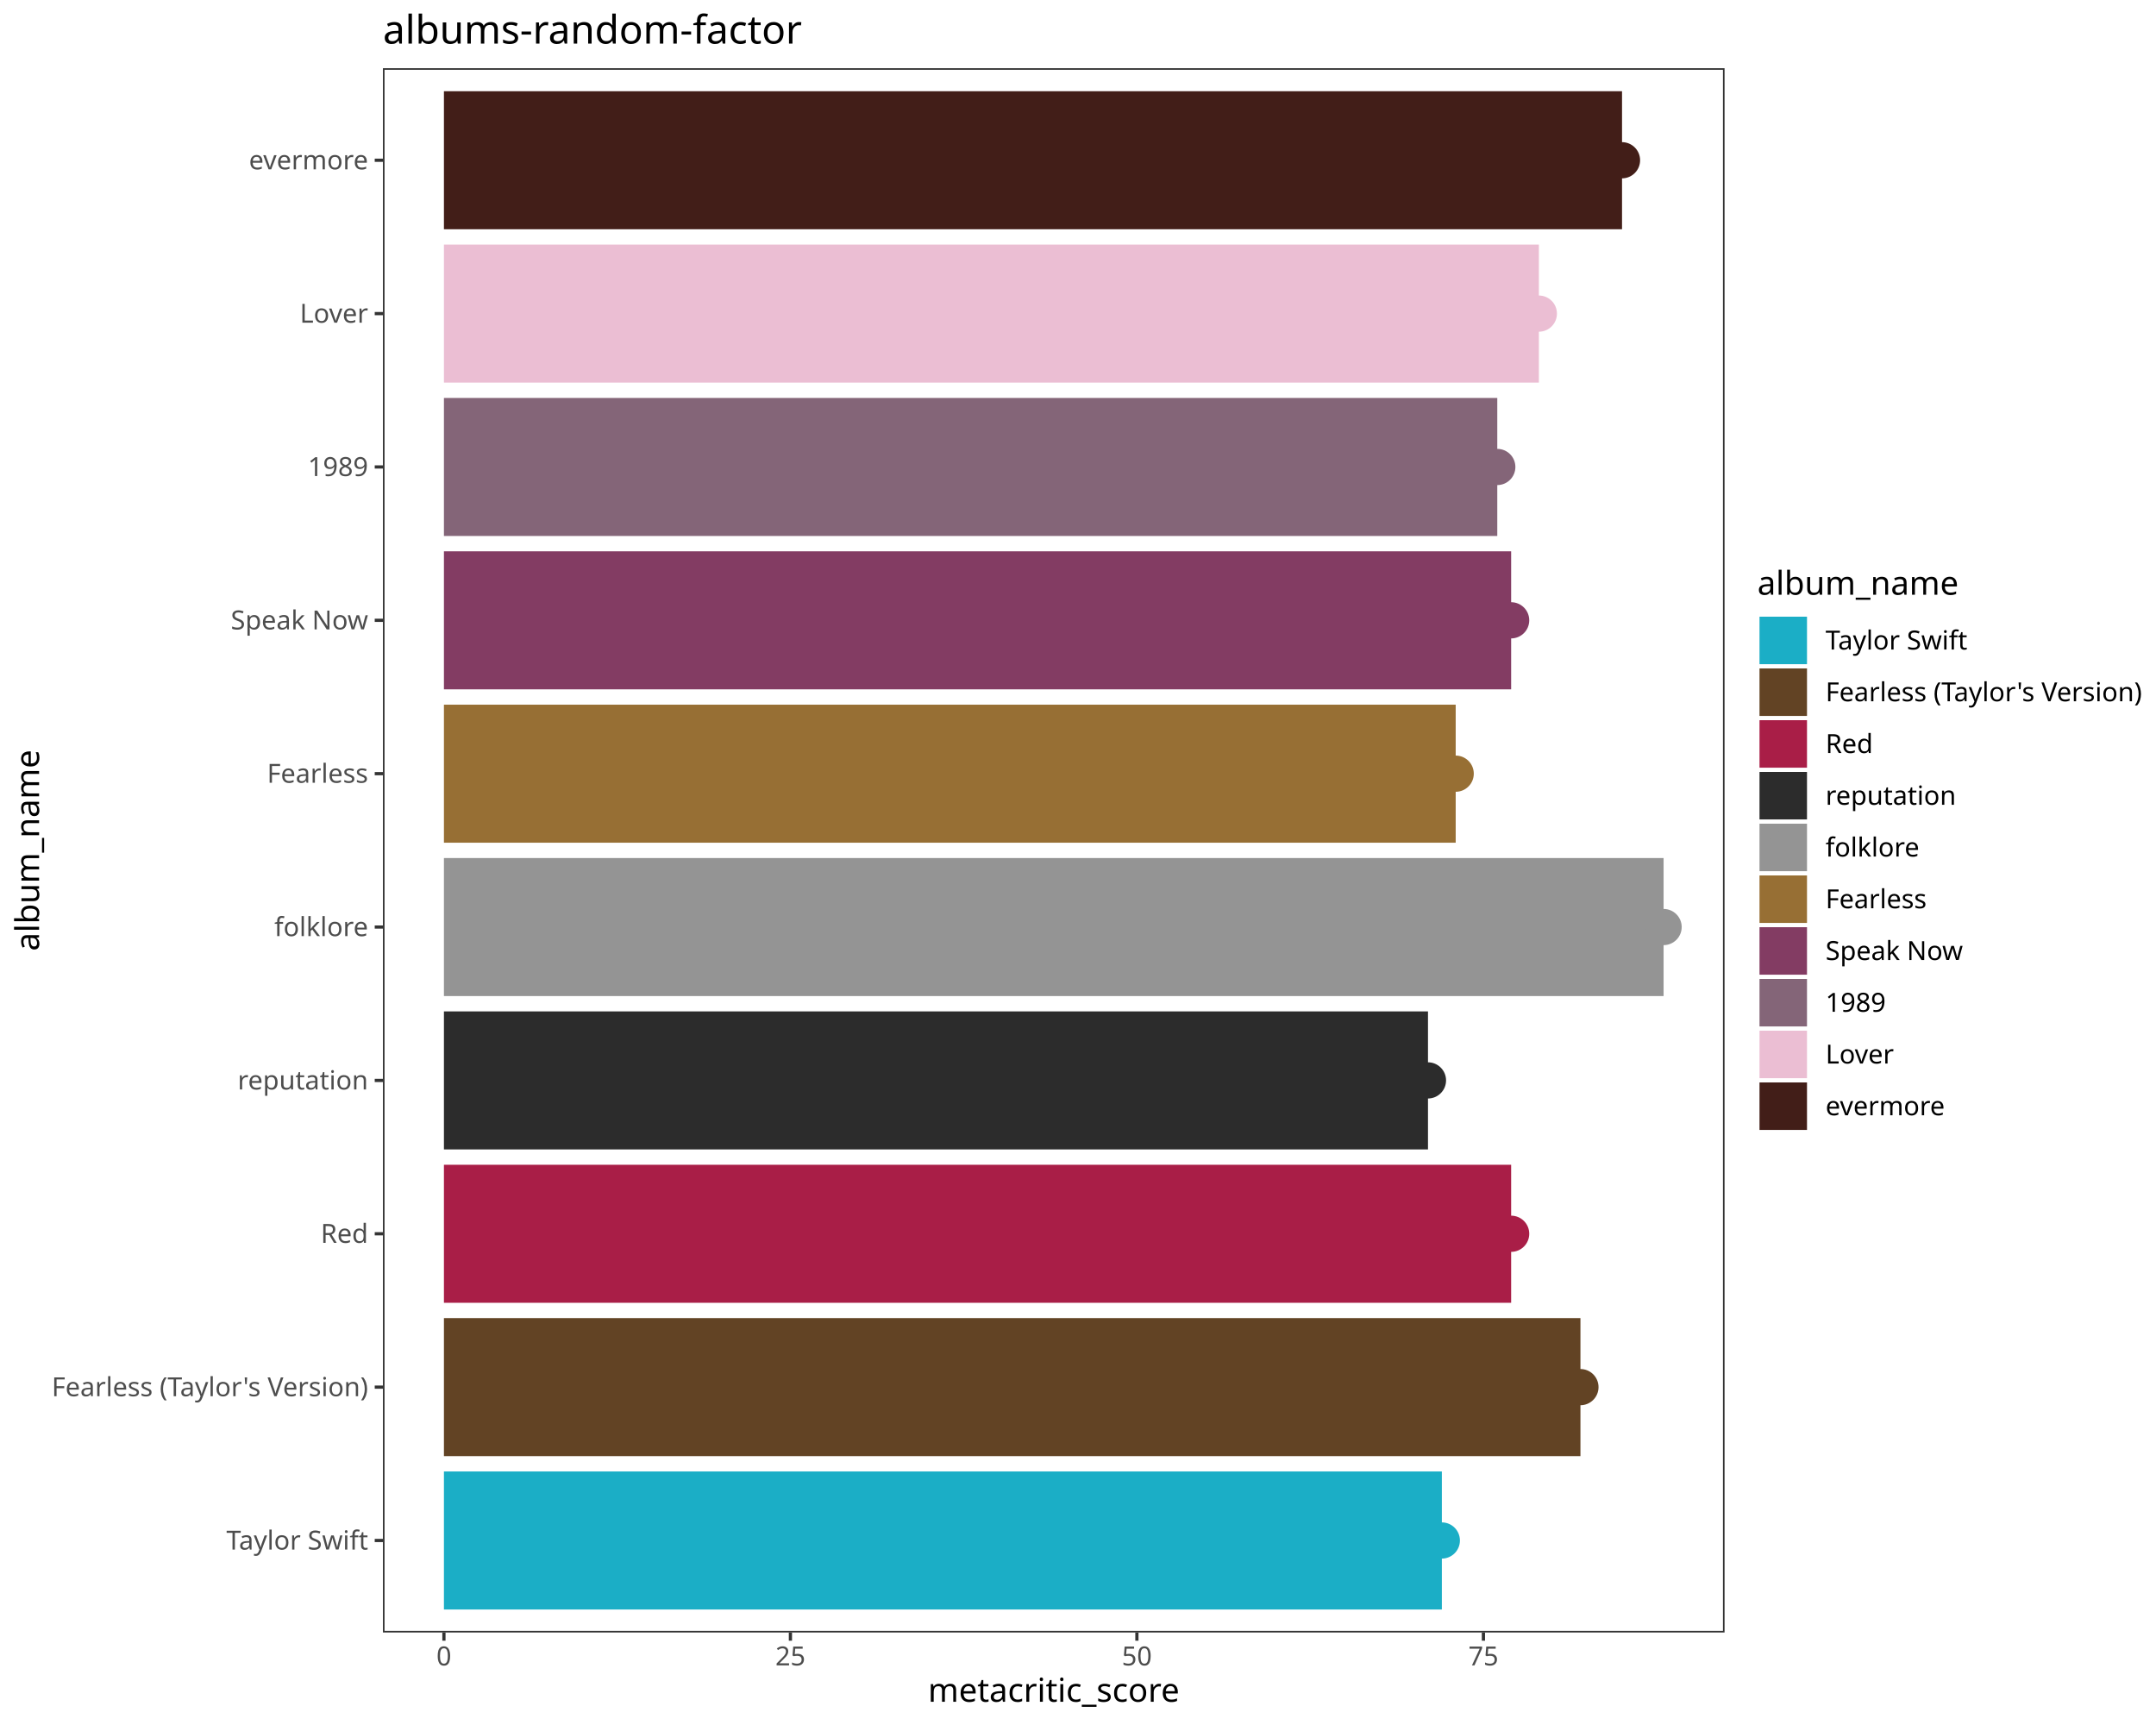
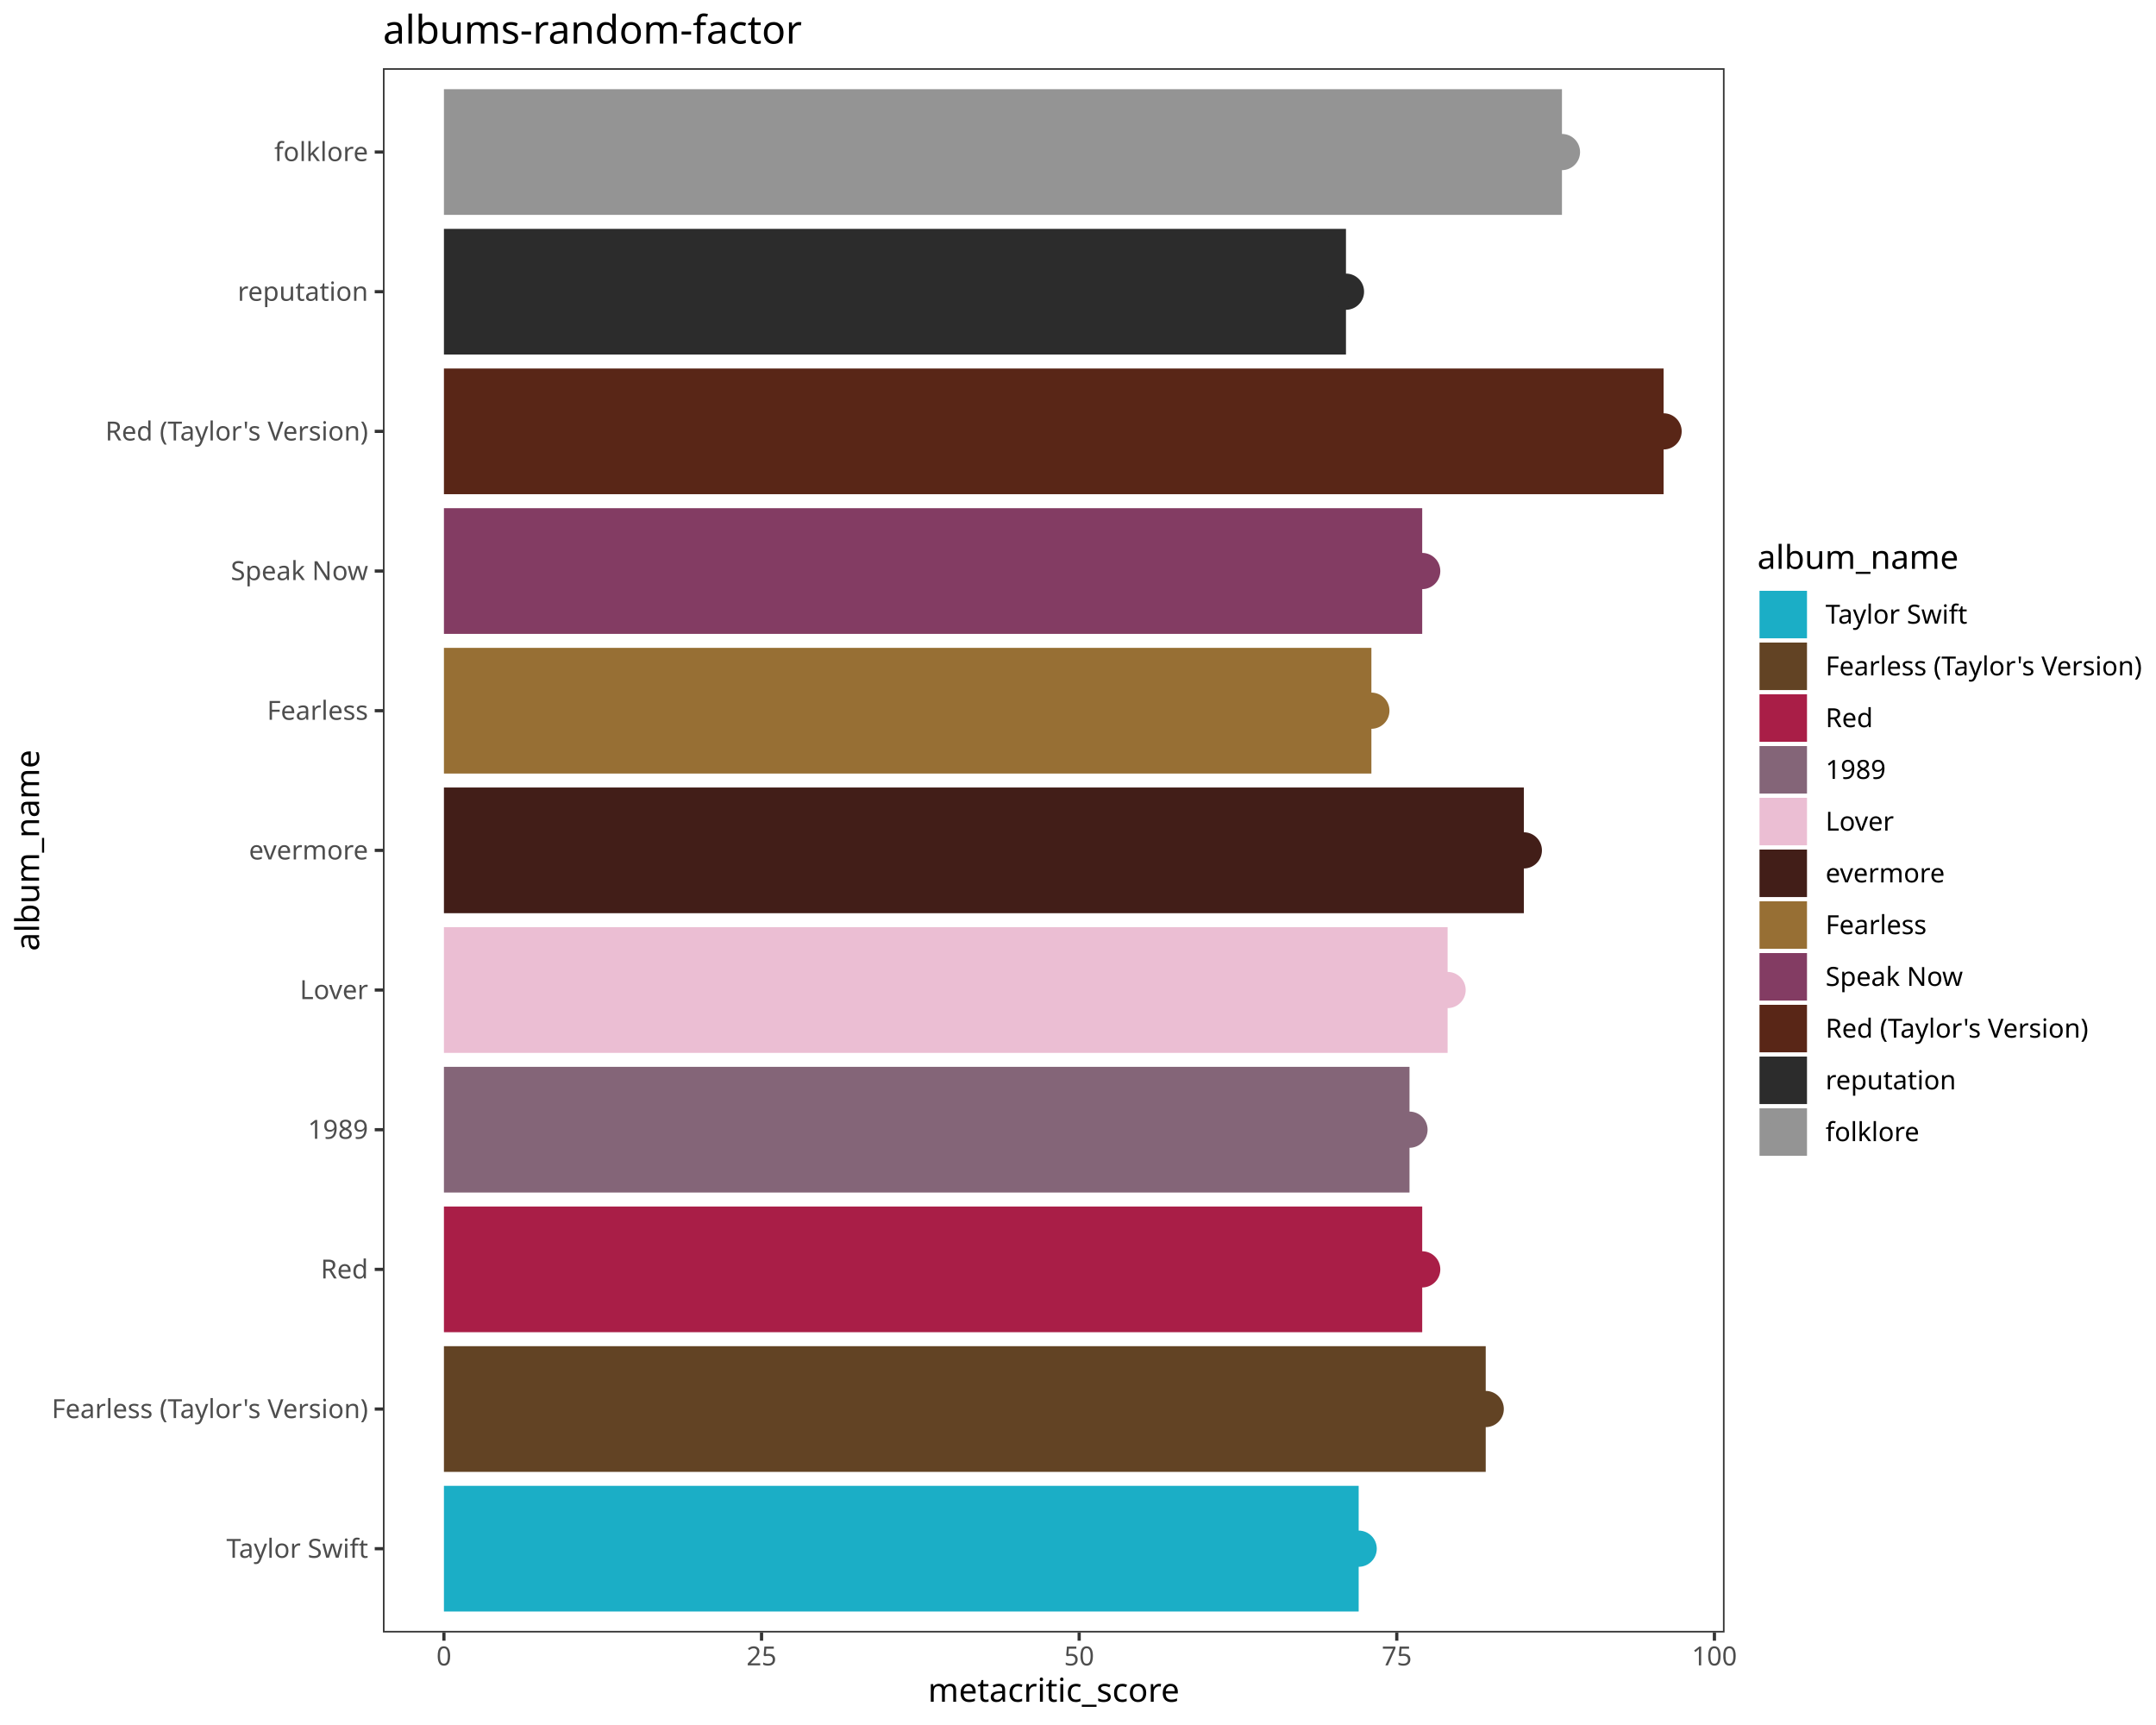
<svg xmlns="http://www.w3.org/2000/svg" class="svglite" data-engine-version="2.0" width="720.00pt" height="576.00pt" viewBox="0 0 720.00 576.00">
  <defs>
    <style type="text/css">
    .svglite line, .svglite polyline, .svglite polygon, .svglite path, .svglite rect, .svglite circle {
      fill: none;
      stroke: #000000;
      stroke-linecap: round;
      stroke-linejoin: round;
      stroke-miterlimit: 10.00;
    }
  </style>
  </defs>
  <rect width="100%" height="100%" style="stroke: none; fill: #FFFFFF;" />
  <defs>
    <clipPath id="cpMC4wMHw3MjAuMDB8MC4wMHw1NzYuMDA=">
      <rect x="0.00" y="0.00" width="720.00" height="576.00" />
    </clipPath>
  </defs>
  <g clip-path="url(#cpMC4wMHw3MjAuMDB8MC4wMHw1NzYuMDA=)">
    <rect x="0.00" y="0.00" width="720.00" height="576.00" style="stroke-width: 1.07; stroke: #FFFFFF; fill: #FFFFFF;" />
  </g>
  <defs>
    <clipPath id="cpMTI3Ljg4fDU3NS45M3wyMi43OHw1NDUuMTE=">
      <rect x="127.88" y="22.78" width="448.04" height="522.33" />
    </clipPath>
  </defs>
  <g clip-path="url(#cpMTI3Ljg4fDU3NS45M3wyMi43OHw1NDUuMTE=)">
    <rect x="127.88" y="22.78" width="448.04" height="522.33" style="stroke-width: 1.07; stroke: none; fill: #FFFFFF;" />
-     <rect x="148.25" y="491.34" width="333.26" height="46.09" style="stroke-width: 1.07; stroke: none; stroke-linecap: square; stroke-linejoin: miter; fill: #1BAEC6;" />
-     <rect x="148.25" y="235.30" width="337.88" height="46.09" style="stroke-width: 1.07; stroke: none; stroke-linecap: square; stroke-linejoin: miter; fill: #976F34;" />
-     <rect x="148.25" y="184.09" width="356.40" height="46.09" style="stroke-width: 1.07; stroke: none; stroke-linecap: square; stroke-linejoin: miter; fill: #833C63;" />
-     <rect x="148.25" y="388.93" width="356.40" height="46.09" style="stroke-width: 1.07; stroke: none; stroke-linecap: square; stroke-linejoin: miter; fill: #A91E47;" />
-     <rect x="148.25" y="132.88" width="351.77" height="46.09" style="stroke-width: 1.07; stroke: none; stroke-linecap: square; stroke-linejoin: miter; fill: #846578;" />
-     <rect x="148.25" y="337.72" width="328.63" height="46.09" style="stroke-width: 1.07; stroke: none; stroke-linecap: square; stroke-linejoin: miter; fill: #2C2C2C;" />
-     <rect x="148.25" y="81.67" width="365.66" height="46.09" style="stroke-width: 1.07; stroke: none; stroke-linecap: square; stroke-linejoin: miter; fill: #EBBED3;" />
-     <rect x="148.25" y="286.51" width="407.31" height="46.09" style="stroke-width: 1.07; stroke: none; stroke-linecap: square; stroke-linejoin: miter; fill: #949494;" />
-     <rect x="148.25" y="30.46" width="393.43" height="46.09" style="stroke-width: 1.07; stroke: none; stroke-linecap: square; stroke-linejoin: miter; fill: #421E18;" />
-     <rect x="148.25" y="440.13" width="379.54" height="46.09" style="stroke-width: 1.07; stroke: none; stroke-linecap: square; stroke-linejoin: miter; fill: #624324;" />
-     <circle cx="481.50" cy="514.39" r="5.69" style="stroke-width: 0.71; stroke: #1BAEC6; fill: #1BAEC6;" />
-     <circle cx="486.13" cy="258.34" r="5.69" style="stroke-width: 0.71; stroke: #976F34; fill: #976F34;" />
-     <circle cx="504.65" cy="207.13" r="5.69" style="stroke-width: 0.71; stroke: #833C63; fill: #833C63;" />
-     <circle cx="504.65" cy="411.97" r="5.69" style="stroke-width: 0.71; stroke: #A91E47; fill: #A91E47;" />
-     <circle cx="500.02" cy="155.93" r="5.69" style="stroke-width: 0.71; stroke: #846578; fill: #846578;" />
-     <circle cx="476.87" cy="360.76" r="5.69" style="stroke-width: 0.71; stroke: #2C2C2C; fill: #2C2C2C;" />
-     <circle cx="513.90" cy="104.72" r="5.69" style="stroke-width: 0.71; stroke: #EBBED3; fill: #EBBED3;" />
-     <circle cx="555.56" cy="309.55" r="5.69" style="stroke-width: 0.71; stroke: #949494; fill: #949494;" />
-     <circle cx="541.67" cy="53.51" r="5.69" style="stroke-width: 0.71; stroke: #421E18; fill: #421E18;" />
-     <circle cx="527.79" cy="463.18" r="5.69" style="stroke-width: 0.71; stroke: #624324; fill: #624324;" />
+     <rect x="148.25" y="496.14" width="305.48" height="41.97" style="stroke-width: 1.07; stroke: none; stroke-linecap: square; stroke-linejoin: miter; fill: #1BAEC6;" />
+     <rect x="148.25" y="216.33" width="309.73" height="41.97" style="stroke-width: 1.07; stroke: none; stroke-linecap: square; stroke-linejoin: miter; fill: #976F34;" />
+     <rect x="148.25" y="169.69" width="326.70" height="41.97" style="stroke-width: 1.07; stroke: none; stroke-linecap: square; stroke-linejoin: miter; fill: #833C63;" />
+     <rect x="148.25" y="402.87" width="326.70" height="41.97" style="stroke-width: 1.07; stroke: none; stroke-linecap: square; stroke-linejoin: miter; fill: #A91E47;" />
+     <rect x="148.25" y="356.23" width="322.46" height="41.97" style="stroke-width: 1.07; stroke: none; stroke-linecap: square; stroke-linejoin: miter; fill: #846578;" />
+     <rect x="148.25" y="76.42" width="301.24" height="41.97" style="stroke-width: 1.07; stroke: none; stroke-linecap: square; stroke-linejoin: miter; fill: #2C2C2C;" />
+     <rect x="148.25" y="309.60" width="335.18" height="41.97" style="stroke-width: 1.07; stroke: none; stroke-linecap: square; stroke-linejoin: miter; fill: #EBBED3;" />
+     <rect x="148.25" y="29.78" width="373.37" height="41.97" style="stroke-width: 1.07; stroke: none; stroke-linecap: square; stroke-linejoin: miter; fill: #949494;" />
+     <rect x="148.25" y="262.96" width="360.64" height="41.97" style="stroke-width: 1.07; stroke: none; stroke-linecap: square; stroke-linejoin: miter; fill: #421E18;" />
+     <rect x="148.25" y="449.51" width="347.91" height="41.97" style="stroke-width: 1.07; stroke: none; stroke-linecap: square; stroke-linejoin: miter; fill: #624324;" />
+     <rect x="148.25" y="123.05" width="407.31" height="41.97" style="stroke-width: 1.07; stroke: none; stroke-linecap: square; stroke-linejoin: miter; fill: #592617;" />
+     <circle cx="453.73" cy="517.13" r="5.69" style="stroke-width: 0.71; stroke: #1BAEC6; fill: #1BAEC6;" />
+     <circle cx="457.97" cy="237.31" r="5.69" style="stroke-width: 0.71; stroke: #976F34; fill: #976F34;" />
+     <circle cx="474.95" cy="190.67" r="5.69" style="stroke-width: 0.71; stroke: #833C63; fill: #833C63;" />
+     <circle cx="474.95" cy="423.86" r="5.69" style="stroke-width: 0.71; stroke: #A91E47; fill: #A91E47;" />
+     <circle cx="470.70" cy="377.22" r="5.69" style="stroke-width: 0.71; stroke: #846578; fill: #846578;" />
+     <circle cx="449.49" cy="97.40" r="5.69" style="stroke-width: 0.71; stroke: #2C2C2C; fill: #2C2C2C;" />
+     <circle cx="483.43" cy="330.58" r="5.69" style="stroke-width: 0.71; stroke: #EBBED3; fill: #EBBED3;" />
+     <circle cx="521.62" cy="50.77" r="5.69" style="stroke-width: 0.71; stroke: #949494; fill: #949494;" />
+     <circle cx="508.89" cy="283.95" r="5.69" style="stroke-width: 0.71; stroke: #421E18; fill: #421E18;" />
+     <circle cx="496.16" cy="470.49" r="5.69" style="stroke-width: 0.71; stroke: #624324; fill: #624324;" />
+     <circle cx="555.56" cy="144.04" r="5.69" style="stroke-width: 0.71; stroke: #592617; fill: #592617;" />
    <rect x="127.88" y="22.78" width="448.04" height="522.33" style="stroke-width: 1.07; stroke: #333333;" />
  </g>
  <g clip-path="url(#cpMC4wMHw3MjAuMDB8MC4wMHw1NzYuMDA=)">
-     <text x="122.95" y="517.42" text-anchor="end" style="font-size: 8.80px; fill: #4D4D4D; font-family: sans;" textLength="45.97px" lengthAdjust="spacingAndGlyphs">Taylor Swift</text>
-     <text x="122.95" y="466.21" text-anchor="end" style="font-size: 8.80px; fill: #4D4D4D; font-family: sans;" textLength="104.88px" lengthAdjust="spacingAndGlyphs">Fearless (Taylor's Version)</text>
-     <text x="122.95" y="415.00" text-anchor="end" style="font-size: 8.80px; fill: #4D4D4D; font-family: sans;" textLength="16.15px" lengthAdjust="spacingAndGlyphs">Red</text>
-     <text x="122.95" y="363.79" text-anchor="end" style="font-size: 8.80px; fill: #4D4D4D; font-family: sans;" textLength="39.14px" lengthAdjust="spacingAndGlyphs">reputation</text>
-     <text x="122.95" y="312.58" text-anchor="end" style="font-size: 8.80px; fill: #4D4D4D; font-family: sans;" textLength="28.37px" lengthAdjust="spacingAndGlyphs">folklore</text>
-     <text x="122.95" y="261.37" text-anchor="end" style="font-size: 8.80px; fill: #4D4D4D; font-family: sans;" textLength="33.75px" lengthAdjust="spacingAndGlyphs">Fearless</text>
-     <text x="122.95" y="210.16" text-anchor="end" style="font-size: 8.80px; fill: #4D4D4D; font-family: sans;" textLength="45.01px" lengthAdjust="spacingAndGlyphs">Speak Now</text>
-     <text x="122.95" y="158.95" text-anchor="end" style="font-size: 8.80px; fill: #4D4D4D; font-family: sans;" textLength="19.58px" lengthAdjust="spacingAndGlyphs">1989</text>
-     <text x="122.95" y="107.75" text-anchor="end" style="font-size: 8.80px; fill: #4D4D4D; font-family: sans;" textLength="22.02px" lengthAdjust="spacingAndGlyphs">Lover</text>
-     <text x="122.95" y="56.54" text-anchor="end" style="font-size: 8.80px; fill: #4D4D4D; font-family: sans;" textLength="37.18px" lengthAdjust="spacingAndGlyphs">evermore</text>
-     <polyline points="125.14,514.39 127.88,514.39 " style="stroke-width: 1.07; stroke: #333333; stroke-linecap: butt;" />
-     <polyline points="125.14,463.18 127.88,463.18 " style="stroke-width: 1.07; stroke: #333333; stroke-linecap: butt;" />
-     <polyline points="125.14,411.97 127.88,411.97 " style="stroke-width: 1.07; stroke: #333333; stroke-linecap: butt;" />
-     <polyline points="125.14,360.76 127.88,360.76 " style="stroke-width: 1.07; stroke: #333333; stroke-linecap: butt;" />
-     <polyline points="125.14,309.55 127.88,309.55 " style="stroke-width: 1.07; stroke: #333333; stroke-linecap: butt;" />
-     <polyline points="125.14,258.34 127.88,258.34 " style="stroke-width: 1.07; stroke: #333333; stroke-linecap: butt;" />
-     <polyline points="125.14,207.13 127.88,207.13 " style="stroke-width: 1.07; stroke: #333333; stroke-linecap: butt;" />
-     <polyline points="125.14,155.93 127.88,155.93 " style="stroke-width: 1.07; stroke: #333333; stroke-linecap: butt;" />
-     <polyline points="125.14,104.72 127.88,104.72 " style="stroke-width: 1.07; stroke: #333333; stroke-linecap: butt;" />
-     <polyline points="125.14,53.51 127.88,53.51 " style="stroke-width: 1.07; stroke: #333333; stroke-linecap: butt;" />
+     <text x="122.95" y="520.16" text-anchor="end" style="font-size: 8.80px; fill: #4D4D4D; font-family: sans;" textLength="45.97px" lengthAdjust="spacingAndGlyphs">Taylor Swift</text>
+     <text x="122.95" y="473.52" text-anchor="end" style="font-size: 8.80px; fill: #4D4D4D; font-family: sans;" textLength="104.88px" lengthAdjust="spacingAndGlyphs">Fearless (Taylor's Version)</text>
+     <text x="122.95" y="426.89" text-anchor="end" style="font-size: 8.80px; fill: #4D4D4D; font-family: sans;" textLength="16.15px" lengthAdjust="spacingAndGlyphs">Red</text>
+     <text x="122.95" y="380.25" text-anchor="end" style="font-size: 8.80px; fill: #4D4D4D; font-family: sans;" textLength="19.58px" lengthAdjust="spacingAndGlyphs">1989</text>
+     <text x="122.95" y="333.61" text-anchor="end" style="font-size: 8.80px; fill: #4D4D4D; font-family: sans;" textLength="22.02px" lengthAdjust="spacingAndGlyphs">Lover</text>
+     <text x="122.95" y="286.98" text-anchor="end" style="font-size: 8.80px; fill: #4D4D4D; font-family: sans;" textLength="37.18px" lengthAdjust="spacingAndGlyphs">evermore</text>
+     <text x="122.95" y="240.34" text-anchor="end" style="font-size: 8.80px; fill: #4D4D4D; font-family: sans;" textLength="33.75px" lengthAdjust="spacingAndGlyphs">Fearless</text>
+     <text x="122.95" y="193.70" text-anchor="end" style="font-size: 8.80px; fill: #4D4D4D; font-family: sans;" textLength="45.01px" lengthAdjust="spacingAndGlyphs">Speak Now</text>
+     <text x="122.95" y="147.07" text-anchor="end" style="font-size: 8.80px; fill: #4D4D4D; font-family: sans;" textLength="87.27px" lengthAdjust="spacingAndGlyphs">Red (Taylor's Version)</text>
+     <text x="122.95" y="100.43" text-anchor="end" style="font-size: 8.80px; fill: #4D4D4D; font-family: sans;" textLength="39.14px" lengthAdjust="spacingAndGlyphs">reputation</text>
+     <text x="122.95" y="53.79" text-anchor="end" style="font-size: 8.80px; fill: #4D4D4D; font-family: sans;" textLength="28.37px" lengthAdjust="spacingAndGlyphs">folklore</text>
+     <polyline points="125.14,517.13 127.88,517.13 " style="stroke-width: 1.07; stroke: #333333; stroke-linecap: butt;" />
+     <polyline points="125.14,470.49 127.88,470.49 " style="stroke-width: 1.07; stroke: #333333; stroke-linecap: butt;" />
+     <polyline points="125.14,423.86 127.88,423.86 " style="stroke-width: 1.07; stroke: #333333; stroke-linecap: butt;" />
+     <polyline points="125.14,377.22 127.88,377.22 " style="stroke-width: 1.07; stroke: #333333; stroke-linecap: butt;" />
+     <polyline points="125.14,330.58 127.88,330.58 " style="stroke-width: 1.07; stroke: #333333; stroke-linecap: butt;" />
+     <polyline points="125.14,283.95 127.88,283.95 " style="stroke-width: 1.07; stroke: #333333; stroke-linecap: butt;" />
+     <polyline points="125.14,237.31 127.88,237.31 " style="stroke-width: 1.07; stroke: #333333; stroke-linecap: butt;" />
+     <polyline points="125.14,190.67 127.88,190.67 " style="stroke-width: 1.07; stroke: #333333; stroke-linecap: butt;" />
+     <polyline points="125.14,144.04 127.88,144.04 " style="stroke-width: 1.07; stroke: #333333; stroke-linecap: butt;" />
+     <polyline points="125.14,97.40 127.88,97.40 " style="stroke-width: 1.07; stroke: #333333; stroke-linecap: butt;" />
+     <polyline points="125.14,50.77 127.88,50.77 " style="stroke-width: 1.07; stroke: #333333; stroke-linecap: butt;" />
    <polyline points="148.25,547.85 148.25,545.11 " style="stroke-width: 1.07; stroke: #333333; stroke-linecap: butt;" />
-     <polyline points="263.96,547.85 263.96,545.11 " style="stroke-width: 1.07; stroke: #333333; stroke-linecap: butt;" />
-     <polyline points="379.67,547.85 379.67,545.11 " style="stroke-width: 1.07; stroke: #333333; stroke-linecap: butt;" />
-     <polyline points="495.39,547.85 495.39,545.11 " style="stroke-width: 1.07; stroke: #333333; stroke-linecap: butt;" />
+     <polyline points="254.32,547.85 254.32,545.11 " style="stroke-width: 1.07; stroke: #333333; stroke-linecap: butt;" />
+     <polyline points="360.39,547.85 360.39,545.11 " style="stroke-width: 1.07; stroke: #333333; stroke-linecap: butt;" />
+     <polyline points="466.46,547.85 466.46,545.11 " style="stroke-width: 1.07; stroke: #333333; stroke-linecap: butt;" />
+     <polyline points="572.53,547.85 572.53,545.11 " style="stroke-width: 1.07; stroke: #333333; stroke-linecap: butt;" />
    <text x="148.25" y="556.10" text-anchor="middle" style="font-size: 8.80px; fill: #4D4D4D; font-family: sans;" textLength="4.89px" lengthAdjust="spacingAndGlyphs">0</text>
-     <text x="263.96" y="556.10" text-anchor="middle" style="font-size: 8.80px; fill: #4D4D4D; font-family: sans;" textLength="9.79px" lengthAdjust="spacingAndGlyphs">25</text>
-     <text x="379.67" y="556.10" text-anchor="middle" style="font-size: 8.80px; fill: #4D4D4D; font-family: sans;" textLength="9.79px" lengthAdjust="spacingAndGlyphs">50</text>
-     <text x="495.39" y="556.10" text-anchor="middle" style="font-size: 8.80px; fill: #4D4D4D; font-family: sans;" textLength="9.79px" lengthAdjust="spacingAndGlyphs">75</text>
+     <text x="254.32" y="556.10" text-anchor="middle" style="font-size: 8.80px; fill: #4D4D4D; font-family: sans;" textLength="9.79px" lengthAdjust="spacingAndGlyphs">25</text>
+     <text x="360.39" y="556.10" text-anchor="middle" style="font-size: 8.80px; fill: #4D4D4D; font-family: sans;" textLength="9.79px" lengthAdjust="spacingAndGlyphs">50</text>
+     <text x="466.46" y="556.10" text-anchor="middle" style="font-size: 8.80px; fill: #4D4D4D; font-family: sans;" textLength="9.79px" lengthAdjust="spacingAndGlyphs">75</text>
+     <text x="572.53" y="556.10" text-anchor="middle" style="font-size: 8.80px; fill: #4D4D4D; font-family: sans;" textLength="14.68px" lengthAdjust="spacingAndGlyphs">100</text>
    <text x="351.90" y="568.24" text-anchor="middle" style="font-size: 11.00px; font-family: sans;" textLength="80.10px" lengthAdjust="spacingAndGlyphs">metacritic_score</text>
    <text transform="translate(13.05,283.95) rotate(-90)" text-anchor="middle" style="font-size: 11.00px; font-family: sans;" textLength="63.60px" lengthAdjust="spacingAndGlyphs">album_name</text>
-     <rect x="586.88" y="189.88" width="127.64" height="188.13" style="stroke-width: 1.07; stroke: none; fill: #FFFFFF;" />
-     <text x="586.88" y="198.59" style="font-size: 11.00px; font-family: sans;" textLength="63.60px" lengthAdjust="spacingAndGlyphs">album_name</text>
-     <rect x="586.88" y="205.21" width="17.28" height="17.28" style="stroke-width: 1.07; stroke: none; fill: #FFFFFF;" />
-     <rect x="587.59" y="205.92" width="15.86" height="15.86" style="stroke-width: 1.07; stroke: none; stroke-linecap: square; stroke-linejoin: miter; fill: #1BAEC6;" />
-     <circle cx="595.52" cy="213.85" r="5.69" style="stroke-width: 0.71; stroke: #1BAEC6; fill: #1BAEC6;" />
-     <rect x="586.88" y="222.49" width="17.28" height="17.28" style="stroke-width: 1.07; stroke: none; fill: #FFFFFF;" />
-     <rect x="587.59" y="223.20" width="15.86" height="15.86" style="stroke-width: 1.07; stroke: none; stroke-linecap: square; stroke-linejoin: miter; fill: #624324;" />
-     <circle cx="595.52" cy="231.13" r="5.69" style="stroke-width: 0.71; stroke: #624324; fill: #624324;" />
-     <rect x="586.88" y="239.77" width="17.28" height="17.28" style="stroke-width: 1.07; stroke: none; fill: #FFFFFF;" />
-     <rect x="587.59" y="240.48" width="15.86" height="15.86" style="stroke-width: 1.07; stroke: none; stroke-linecap: square; stroke-linejoin: miter; fill: #A91E47;" />
-     <circle cx="595.52" cy="248.41" r="5.69" style="stroke-width: 0.71; stroke: #A91E47; fill: #A91E47;" />
-     <rect x="586.88" y="257.05" width="17.28" height="17.28" style="stroke-width: 1.07; stroke: none; fill: #FFFFFF;" />
-     <rect x="587.59" y="257.76" width="15.86" height="15.86" style="stroke-width: 1.07; stroke: none; stroke-linecap: square; stroke-linejoin: miter; fill: #2C2C2C;" />
-     <circle cx="595.52" cy="265.69" r="5.69" style="stroke-width: 0.71; stroke: #2C2C2C; fill: #2C2C2C;" />
-     <rect x="586.88" y="274.33" width="17.28" height="17.28" style="stroke-width: 1.07; stroke: none; fill: #FFFFFF;" />
-     <rect x="587.59" y="275.04" width="15.86" height="15.86" style="stroke-width: 1.07; stroke: none; stroke-linecap: square; stroke-linejoin: miter; fill: #949494;" />
-     <circle cx="595.52" cy="282.97" r="5.69" style="stroke-width: 0.71; stroke: #949494; fill: #949494;" />
-     <rect x="586.88" y="291.61" width="17.28" height="17.28" style="stroke-width: 1.07; stroke: none; fill: #FFFFFF;" />
-     <rect x="587.59" y="292.32" width="15.86" height="15.86" style="stroke-width: 1.07; stroke: none; stroke-linecap: square; stroke-linejoin: miter; fill: #976F34;" />
-     <circle cx="595.52" cy="300.25" r="5.69" style="stroke-width: 0.71; stroke: #976F34; fill: #976F34;" />
-     <rect x="586.88" y="308.89" width="17.28" height="17.28" style="stroke-width: 1.07; stroke: none; fill: #FFFFFF;" />
-     <rect x="587.59" y="309.60" width="15.86" height="15.86" style="stroke-width: 1.07; stroke: none; stroke-linecap: square; stroke-linejoin: miter; fill: #833C63;" />
-     <circle cx="595.52" cy="317.53" r="5.69" style="stroke-width: 0.71; stroke: #833C63; fill: #833C63;" />
-     <rect x="586.88" y="326.17" width="17.28" height="17.28" style="stroke-width: 1.07; stroke: none; fill: #FFFFFF;" />
-     <rect x="587.59" y="326.88" width="15.86" height="15.86" style="stroke-width: 1.07; stroke: none; stroke-linecap: square; stroke-linejoin: miter; fill: #846578;" />
-     <circle cx="595.52" cy="334.81" r="5.69" style="stroke-width: 0.71; stroke: #846578; fill: #846578;" />
-     <rect x="586.88" y="343.45" width="17.28" height="17.28" style="stroke-width: 1.07; stroke: none; fill: #FFFFFF;" />
-     <rect x="587.59" y="344.16" width="15.86" height="15.86" style="stroke-width: 1.07; stroke: none; stroke-linecap: square; stroke-linejoin: miter; fill: #EBBED3;" />
-     <circle cx="595.52" cy="352.09" r="5.69" style="stroke-width: 0.71; stroke: #EBBED3; fill: #EBBED3;" />
-     <rect x="586.88" y="360.73" width="17.28" height="17.28" style="stroke-width: 1.07; stroke: none; fill: #FFFFFF;" />
-     <rect x="587.59" y="361.44" width="15.86" height="15.86" style="stroke-width: 1.07; stroke: none; stroke-linecap: square; stroke-linejoin: miter; fill: #421E18;" />
-     <circle cx="595.52" cy="369.37" r="5.69" style="stroke-width: 0.71; stroke: #421E18; fill: #421E18;" />
-     <text x="609.64" y="216.88" style="font-size: 8.80px; font-family: sans;" textLength="45.97px" lengthAdjust="spacingAndGlyphs">Taylor Swift</text>
-     <text x="609.64" y="234.16" style="font-size: 8.80px; font-family: sans;" textLength="104.88px" lengthAdjust="spacingAndGlyphs">Fearless (Taylor's Version)</text>
-     <text x="609.64" y="251.44" style="font-size: 8.80px; font-family: sans;" textLength="16.15px" lengthAdjust="spacingAndGlyphs">Red</text>
-     <text x="609.64" y="268.72" style="font-size: 8.80px; font-family: sans;" textLength="39.14px" lengthAdjust="spacingAndGlyphs">reputation</text>
-     <text x="609.64" y="286.00" style="font-size: 8.80px; font-family: sans;" textLength="28.37px" lengthAdjust="spacingAndGlyphs">folklore</text>
-     <text x="609.64" y="303.28" style="font-size: 8.80px; font-family: sans;" textLength="33.75px" lengthAdjust="spacingAndGlyphs">Fearless</text>
-     <text x="609.64" y="320.56" style="font-size: 8.80px; font-family: sans;" textLength="45.01px" lengthAdjust="spacingAndGlyphs">Speak Now</text>
-     <text x="609.64" y="337.84" style="font-size: 8.80px; font-family: sans;" textLength="19.58px" lengthAdjust="spacingAndGlyphs">1989</text>
-     <text x="609.64" y="355.12" style="font-size: 8.80px; font-family: sans;" textLength="22.02px" lengthAdjust="spacingAndGlyphs">Lover</text>
-     <text x="609.64" y="372.40" style="font-size: 8.80px; font-family: sans;" textLength="37.18px" lengthAdjust="spacingAndGlyphs">evermore</text>
+     <rect x="586.88" y="181.24" width="127.64" height="205.41" style="stroke-width: 1.07; stroke: none; fill: #FFFFFF;" />
+     <text x="586.88" y="189.95" style="font-size: 11.00px; font-family: sans;" textLength="63.60px" lengthAdjust="spacingAndGlyphs">album_name</text>
+     <rect x="586.88" y="196.57" width="17.28" height="17.28" style="stroke-width: 1.07; stroke: none; fill: #FFFFFF;" />
+     <rect x="587.59" y="197.28" width="15.86" height="15.86" style="stroke-width: 1.07; stroke: none; stroke-linecap: square; stroke-linejoin: miter; fill: #1BAEC6;" />
+     <circle cx="595.52" cy="205.21" r="5.69" style="stroke-width: 0.71; stroke: #1BAEC6; fill: #1BAEC6;" />
+     <rect x="586.88" y="213.85" width="17.28" height="17.28" style="stroke-width: 1.07; stroke: none; fill: #FFFFFF;" />
+     <rect x="587.59" y="214.56" width="15.86" height="15.86" style="stroke-width: 1.07; stroke: none; stroke-linecap: square; stroke-linejoin: miter; fill: #624324;" />
+     <circle cx="595.52" cy="222.49" r="5.69" style="stroke-width: 0.71; stroke: #624324; fill: #624324;" />
+     <rect x="586.88" y="231.13" width="17.28" height="17.28" style="stroke-width: 1.07; stroke: none; fill: #FFFFFF;" />
+     <rect x="587.59" y="231.84" width="15.86" height="15.86" style="stroke-width: 1.07; stroke: none; stroke-linecap: square; stroke-linejoin: miter; fill: #A91E47;" />
+     <circle cx="595.52" cy="239.77" r="5.69" style="stroke-width: 0.71; stroke: #A91E47; fill: #A91E47;" />
+     <rect x="586.88" y="248.41" width="17.28" height="17.28" style="stroke-width: 1.07; stroke: none; fill: #FFFFFF;" />
+     <rect x="587.59" y="249.12" width="15.86" height="15.86" style="stroke-width: 1.07; stroke: none; stroke-linecap: square; stroke-linejoin: miter; fill: #846578;" />
+     <circle cx="595.52" cy="257.05" r="5.69" style="stroke-width: 0.71; stroke: #846578; fill: #846578;" />
+     <rect x="586.88" y="265.69" width="17.28" height="17.28" style="stroke-width: 1.07; stroke: none; fill: #FFFFFF;" />
+     <rect x="587.59" y="266.40" width="15.86" height="15.86" style="stroke-width: 1.07; stroke: none; stroke-linecap: square; stroke-linejoin: miter; fill: #EBBED3;" />
+     <circle cx="595.52" cy="274.33" r="5.69" style="stroke-width: 0.71; stroke: #EBBED3; fill: #EBBED3;" />
+     <rect x="586.88" y="282.97" width="17.28" height="17.28" style="stroke-width: 1.07; stroke: none; fill: #FFFFFF;" />
+     <rect x="587.59" y="283.68" width="15.86" height="15.86" style="stroke-width: 1.07; stroke: none; stroke-linecap: square; stroke-linejoin: miter; fill: #421E18;" />
+     <circle cx="595.52" cy="291.61" r="5.69" style="stroke-width: 0.71; stroke: #421E18; fill: #421E18;" />
+     <rect x="586.88" y="300.25" width="17.28" height="17.28" style="stroke-width: 1.07; stroke: none; fill: #FFFFFF;" />
+     <rect x="587.59" y="300.96" width="15.86" height="15.86" style="stroke-width: 1.07; stroke: none; stroke-linecap: square; stroke-linejoin: miter; fill: #976F34;" />
+     <circle cx="595.52" cy="308.89" r="5.69" style="stroke-width: 0.71; stroke: #976F34; fill: #976F34;" />
+     <rect x="586.88" y="317.53" width="17.28" height="17.28" style="stroke-width: 1.07; stroke: none; fill: #FFFFFF;" />
+     <rect x="587.59" y="318.24" width="15.86" height="15.86" style="stroke-width: 1.07; stroke: none; stroke-linecap: square; stroke-linejoin: miter; fill: #833C63;" />
+     <circle cx="595.52" cy="326.17" r="5.69" style="stroke-width: 0.71; stroke: #833C63; fill: #833C63;" />
+     <rect x="586.88" y="334.81" width="17.28" height="17.28" style="stroke-width: 1.07; stroke: none; fill: #FFFFFF;" />
+     <rect x="587.59" y="335.52" width="15.86" height="15.86" style="stroke-width: 1.07; stroke: none; stroke-linecap: square; stroke-linejoin: miter; fill: #592617;" />
+     <circle cx="595.52" cy="343.45" r="5.69" style="stroke-width: 0.71; stroke: #592617; fill: #592617;" />
+     <rect x="586.88" y="352.09" width="17.28" height="17.28" style="stroke-width: 1.07; stroke: none; fill: #FFFFFF;" />
+     <rect x="587.59" y="352.80" width="15.86" height="15.86" style="stroke-width: 1.07; stroke: none; stroke-linecap: square; stroke-linejoin: miter; fill: #2C2C2C;" />
+     <circle cx="595.52" cy="360.73" r="5.69" style="stroke-width: 0.71; stroke: #2C2C2C; fill: #2C2C2C;" />
+     <rect x="586.88" y="369.37" width="17.28" height="17.28" style="stroke-width: 1.07; stroke: none; fill: #FFFFFF;" />
+     <rect x="587.59" y="370.08" width="15.86" height="15.86" style="stroke-width: 1.07; stroke: none; stroke-linecap: square; stroke-linejoin: miter; fill: #949494;" />
+     <circle cx="595.52" cy="378.01" r="5.69" style="stroke-width: 0.71; stroke: #949494; fill: #949494;" />
+     <text x="609.64" y="208.24" style="font-size: 8.80px; font-family: sans;" textLength="45.97px" lengthAdjust="spacingAndGlyphs">Taylor Swift</text>
+     <text x="609.64" y="225.52" style="font-size: 8.80px; font-family: sans;" textLength="104.88px" lengthAdjust="spacingAndGlyphs">Fearless (Taylor's Version)</text>
+     <text x="609.64" y="242.80" style="font-size: 8.80px; font-family: sans;" textLength="16.15px" lengthAdjust="spacingAndGlyphs">Red</text>
+     <text x="609.64" y="260.08" style="font-size: 8.80px; font-family: sans;" textLength="19.58px" lengthAdjust="spacingAndGlyphs">1989</text>
+     <text x="609.64" y="277.36" style="font-size: 8.80px; font-family: sans;" textLength="22.02px" lengthAdjust="spacingAndGlyphs">Lover</text>
+     <text x="609.64" y="294.64" style="font-size: 8.80px; font-family: sans;" textLength="37.18px" lengthAdjust="spacingAndGlyphs">evermore</text>
+     <text x="609.64" y="311.92" style="font-size: 8.80px; font-family: sans;" textLength="33.75px" lengthAdjust="spacingAndGlyphs">Fearless</text>
+     <text x="609.64" y="329.20" style="font-size: 8.80px; font-family: sans;" textLength="45.01px" lengthAdjust="spacingAndGlyphs">Speak Now</text>
+     <text x="609.64" y="346.48" style="font-size: 8.80px; font-family: sans;" textLength="87.27px" lengthAdjust="spacingAndGlyphs">Red (Taylor's Version)</text>
+     <text x="609.64" y="363.76" style="font-size: 8.80px; font-family: sans;" textLength="39.14px" lengthAdjust="spacingAndGlyphs">reputation</text>
+     <text x="609.64" y="381.04" style="font-size: 8.80px; font-family: sans;" textLength="28.37px" lengthAdjust="spacingAndGlyphs">folklore</text>
    <text x="127.88" y="14.56" style="font-size: 13.20px; font-family: sans;" textLength="129.14px" lengthAdjust="spacingAndGlyphs">albums-random-factor</text>
  </g>
</svg>
